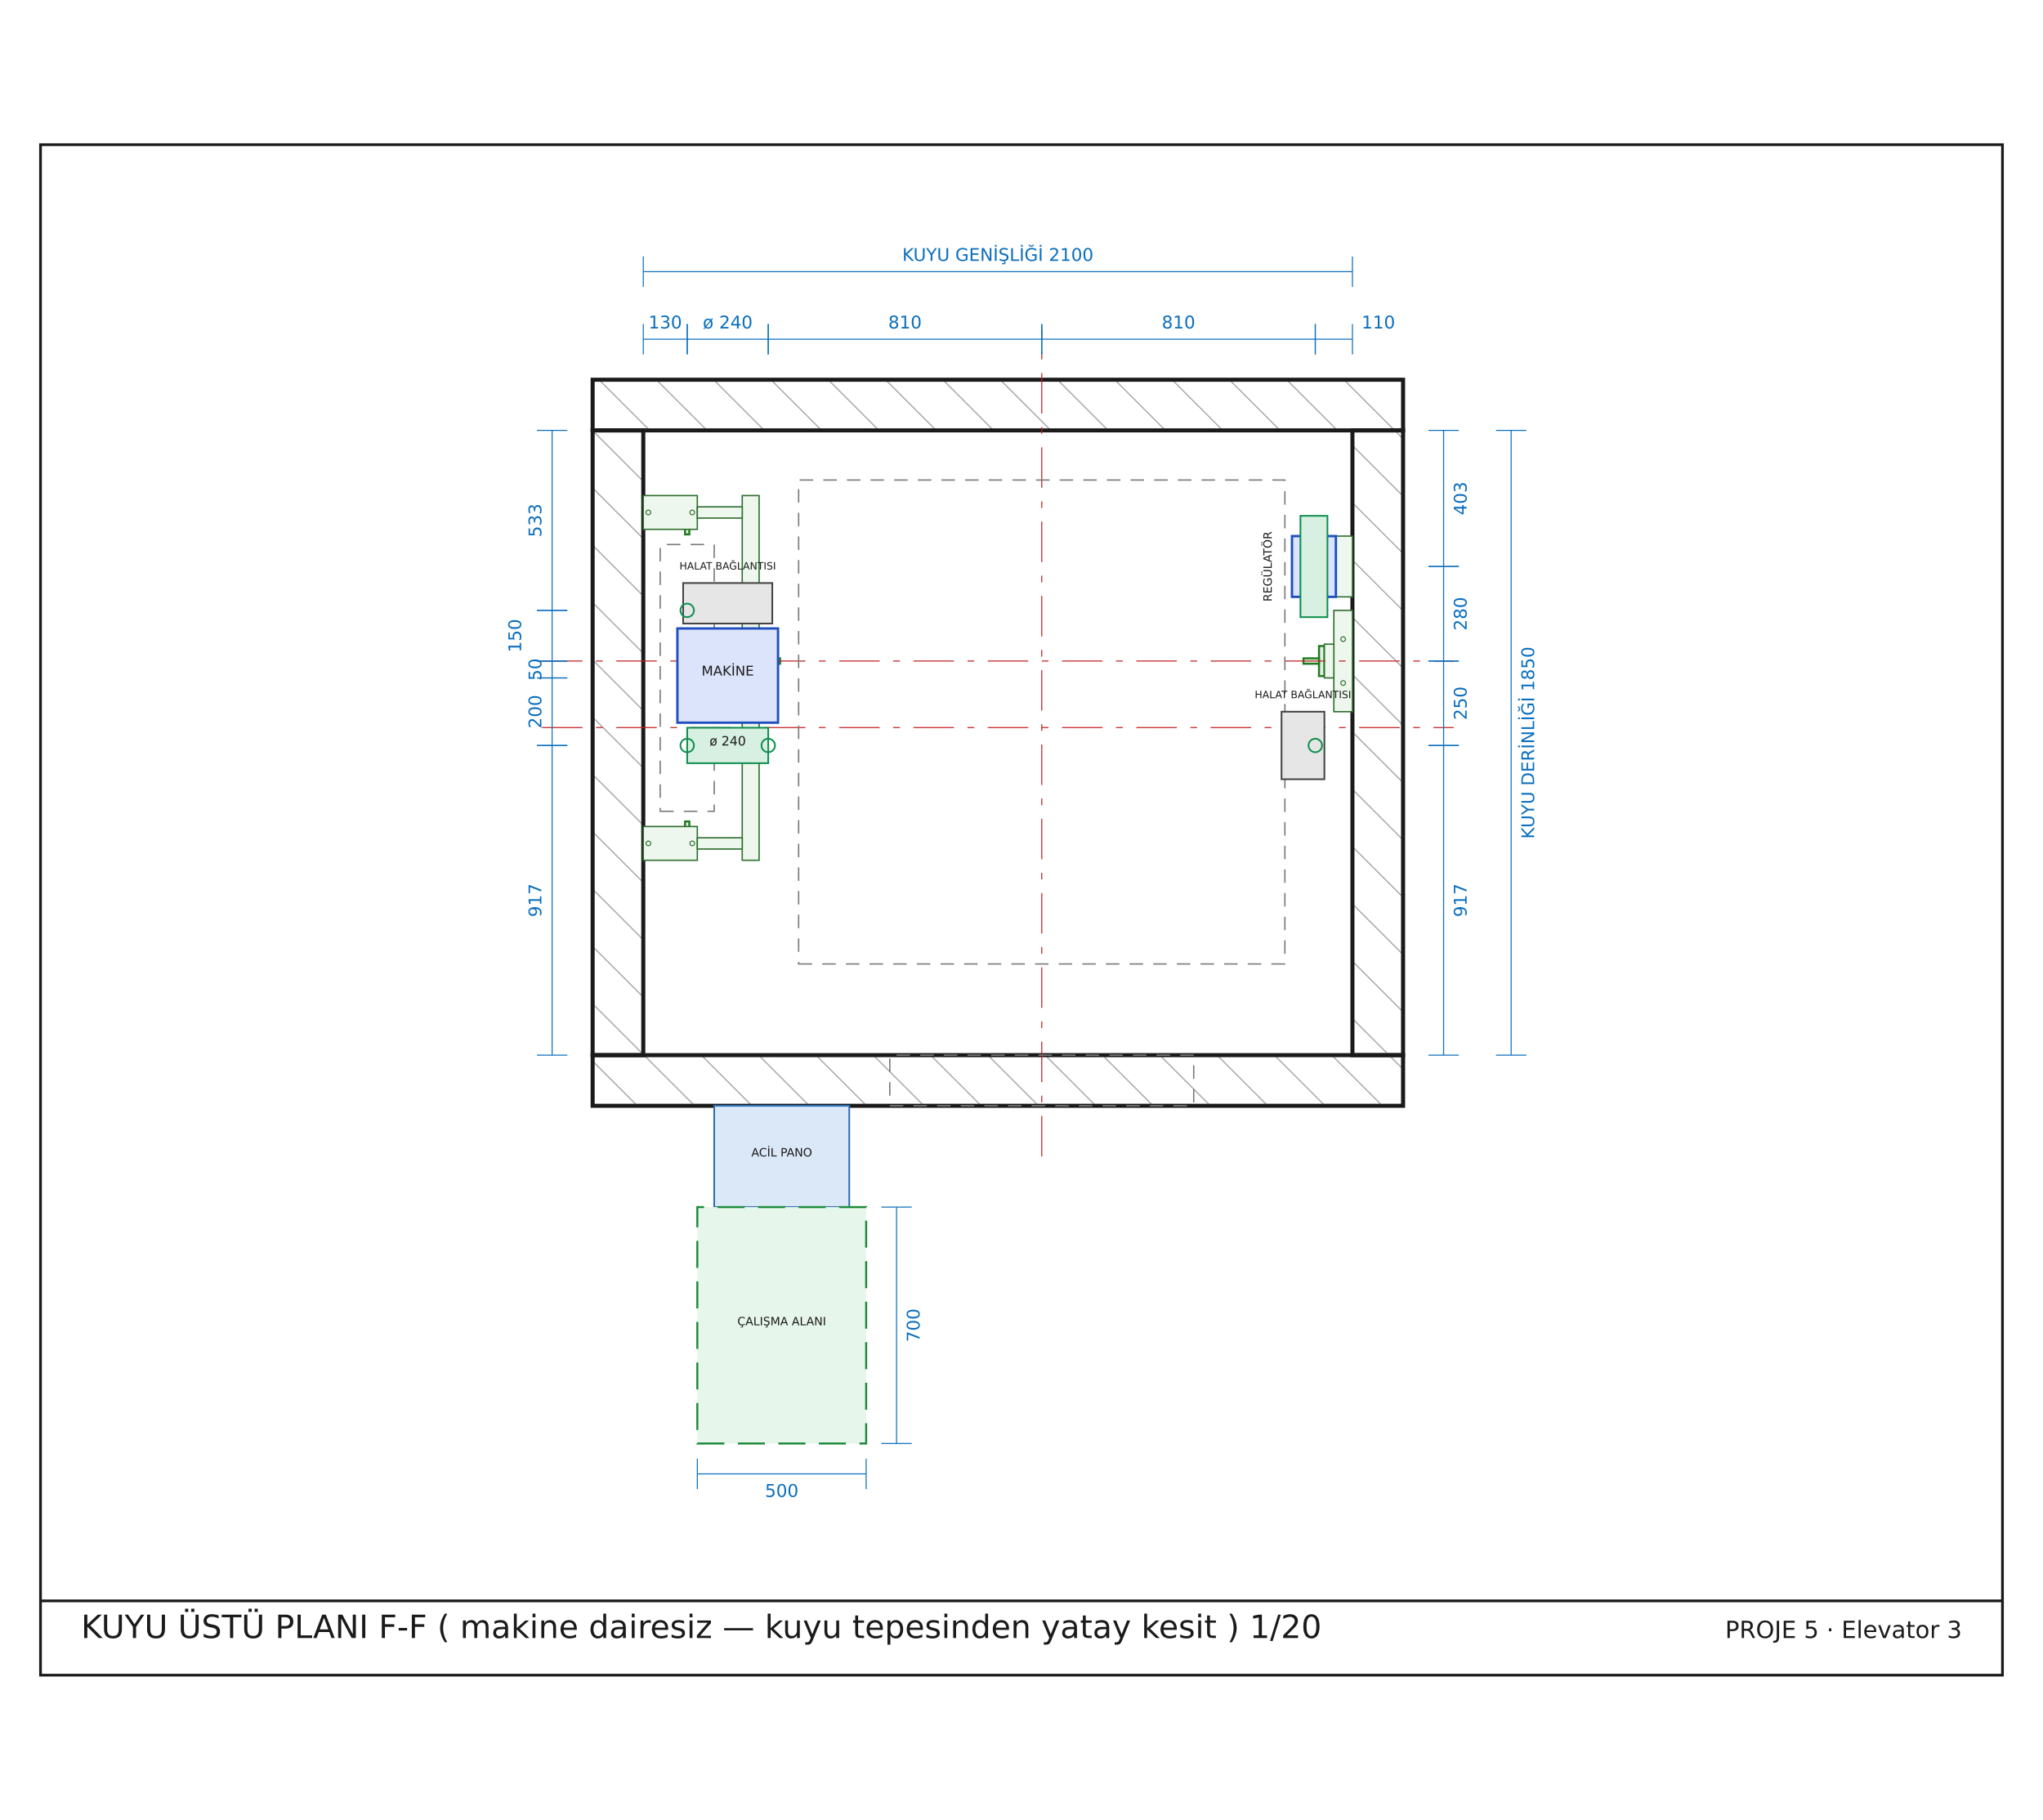
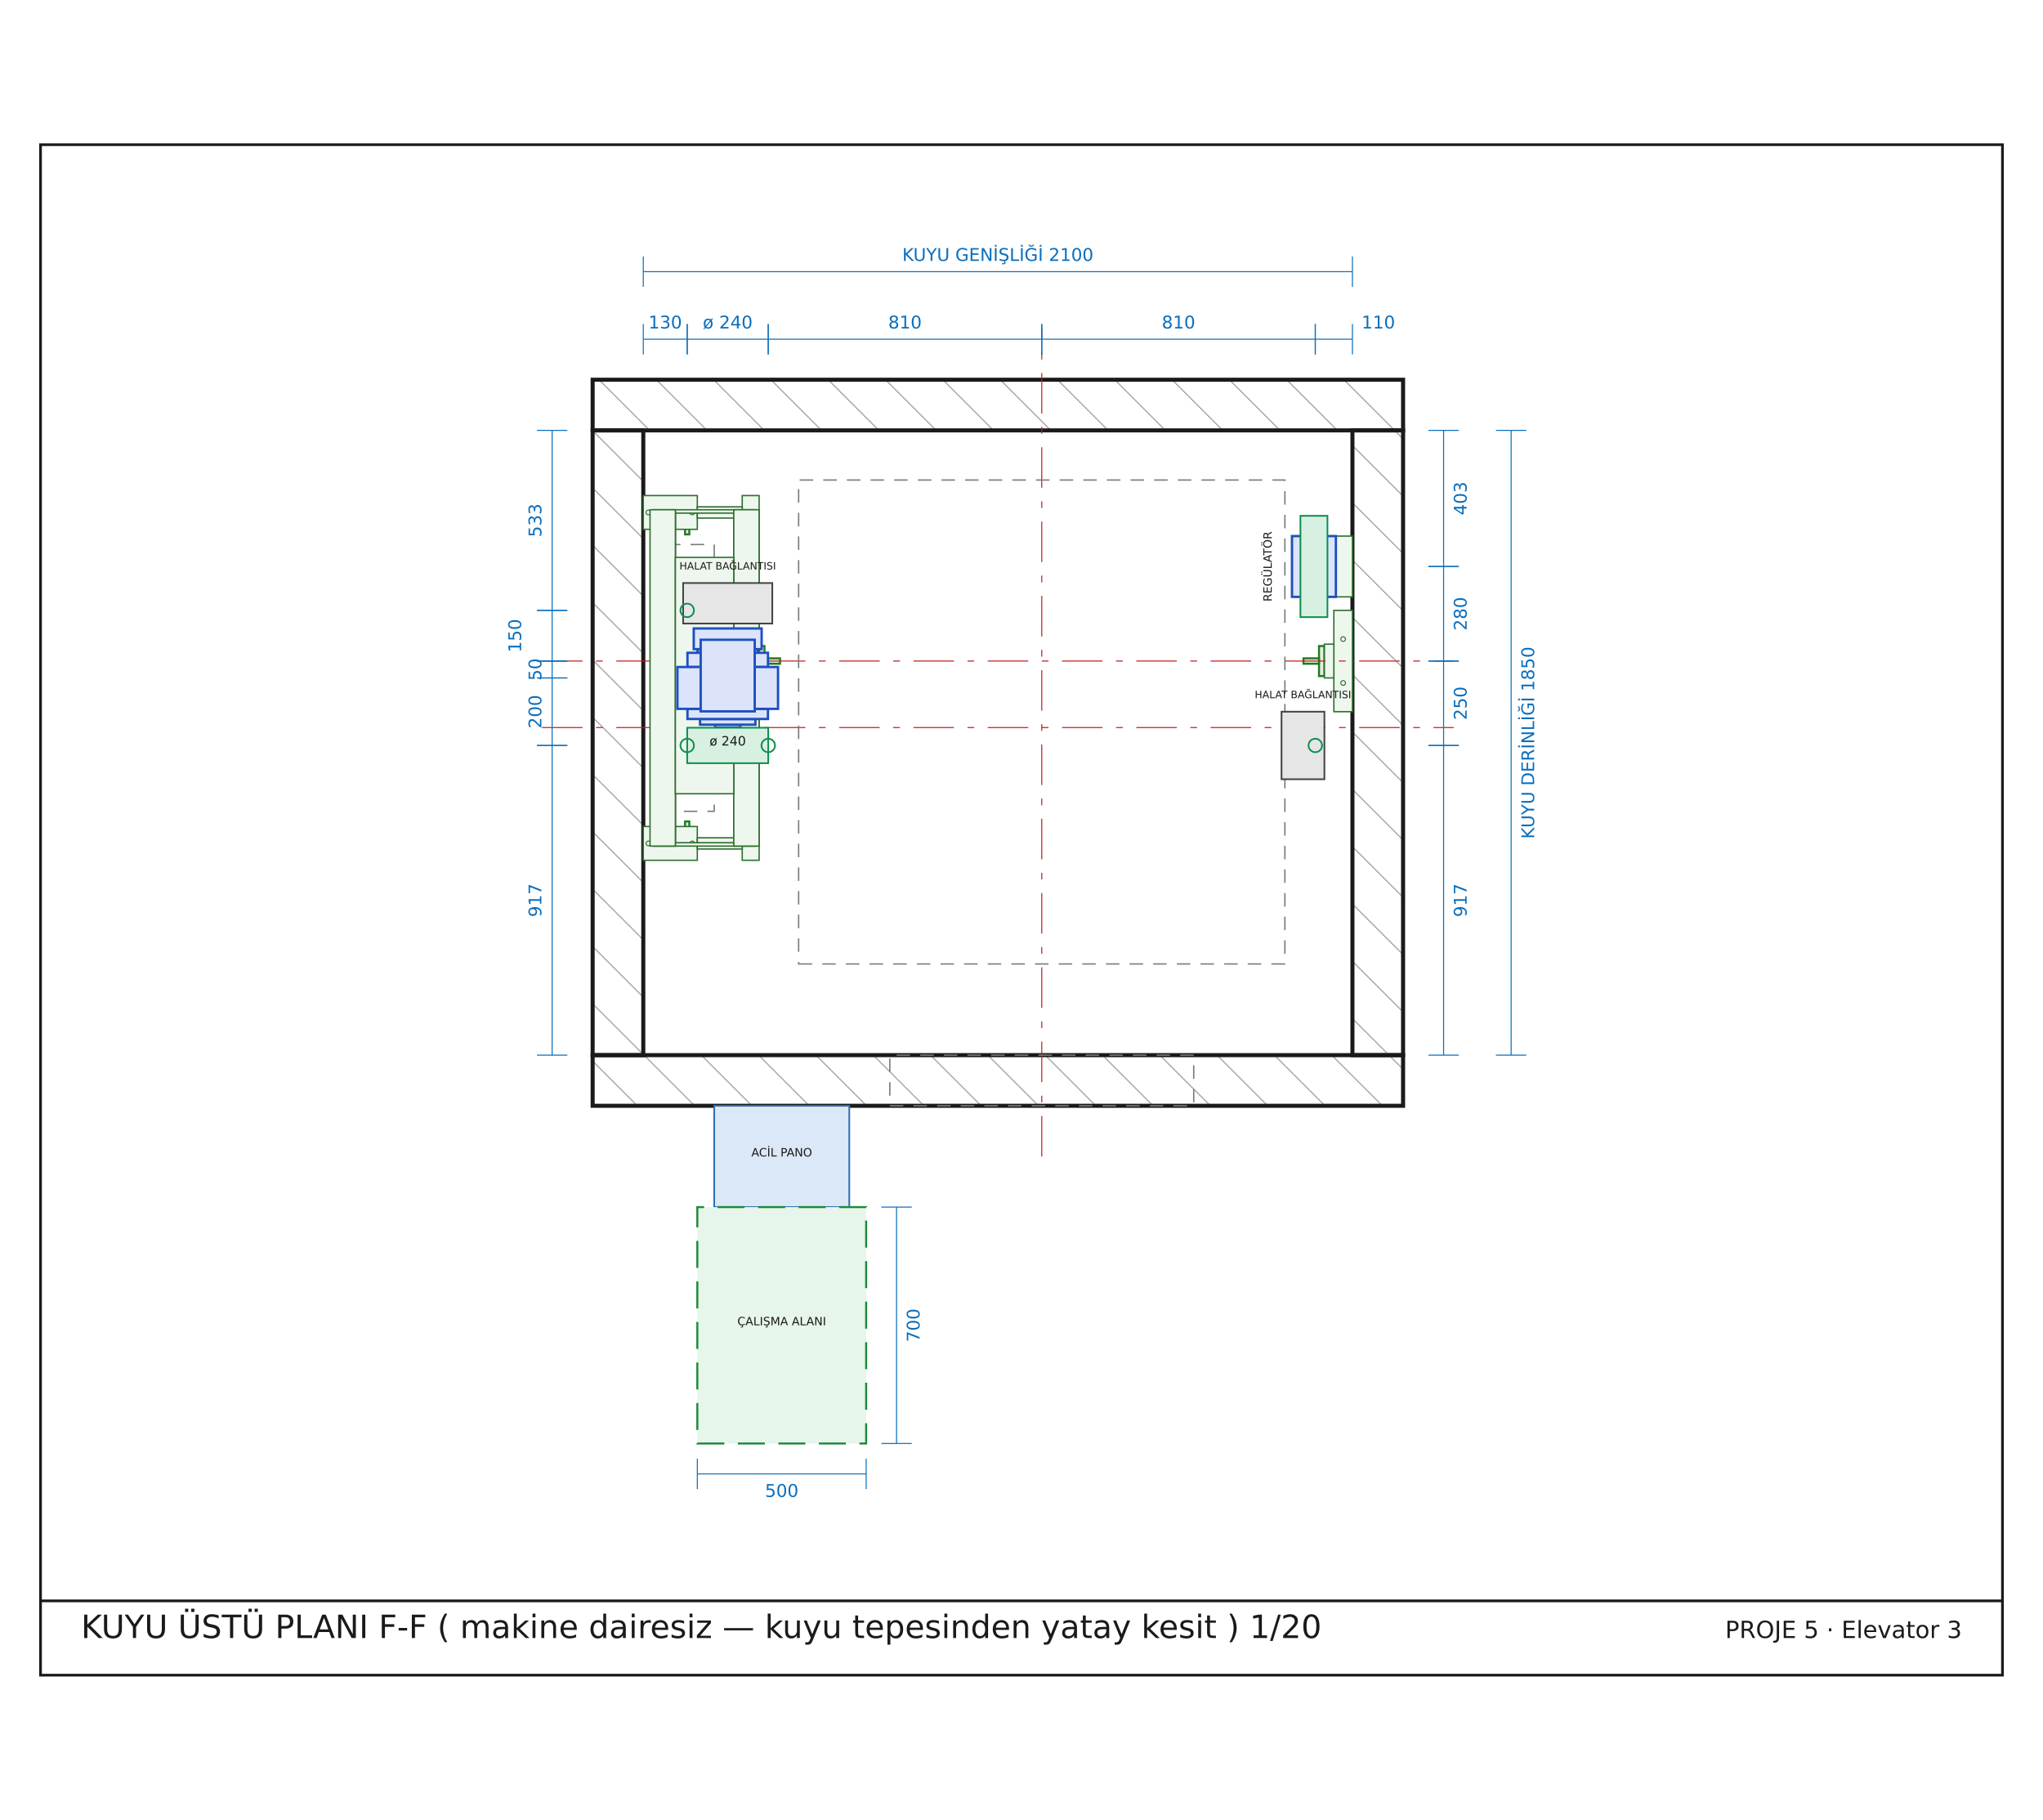
<svg xmlns="http://www.w3.org/2000/svg" viewBox="-1905 -3116 6050 5372" width="302mm" height="269mm">
  <defs>
    <pattern id="tarama" width="120" height="120" patternUnits="userSpaceOnUse" patternTransform="rotate(45)">
      <line x1="0" y1="0" x2="0" y2="120" stroke="#9a9a9a" stroke-width="6" />
    </pattern>
    <pattern id="tugla" width="240" height="120" patternUnits="userSpaceOnUse">
      <rect width="240" height="120" fill="#fdf3ee" />
      <path d="M0 0 H240 M0 60 H240 M120 0 V60 M0 60 V120 M240 60 V120" stroke="#c08a6a" stroke-width="5" fill="none" />
    </pattern>
  </defs>
  <rect x="-100000" y="-100000" width="200000" height="200000" fill="#ffffff" />
  <g transform="scale(1,-1)">
    <rect x="-150.0" y="-150.0" width="2400.0" height="150.0" fill="url(#tarama)" stroke="none" />
    <rect x="-150.0" y="-150.0" width="2400.0" height="150.0" fill="none" stroke="#1a1a1a" stroke-width="12" />
    <rect x="-150.0" y="1850.0" width="2400.0" height="150.0" fill="url(#tarama)" stroke="none" />
    <rect x="-150.0" y="1850.0" width="2400.0" height="150.0" fill="none" stroke="#1a1a1a" stroke-width="12" />
    <rect x="-150.0" y="0.0" width="150.0" height="1850.0" fill="url(#tarama)" stroke="none" />
    <rect x="-150.0" y="0.0" width="150.0" height="1850.0" fill="none" stroke="#1a1a1a" stroke-width="12" />
    <rect x="2100.0" y="0.0" width="150.0" height="1850.0" fill="url(#tarama)" stroke="none" />
    <rect x="2100.0" y="0.0" width="150.0" height="1850.0" fill="none" stroke="#1a1a1a" stroke-width="12" />
    <rect x="0.0" y="0.0" width="2100.0" height="1850.0" fill="none" stroke="#1a1a1a" stroke-width="6" />
    <line x1="1180.0" y1="-300.0" x2="1180.0" y2="2150.0" stroke="#c01c1c" stroke-width="3" stroke-dasharray="120 40 20 40" />
    <line x1="-300.0" y1="970.0" x2="2400.0" y2="970.0" stroke="#c01c1c" stroke-width="3" stroke-dasharray="120 40 20 40" />
    <rect x="343.0" y="1122.5" width="16.0" height="89.0" fill="#dff0df" stroke="#1f7a1f" stroke-width="6" />
    <rect x="359.0" y="1159.0" width="46.0" height="16.0" fill="#dff0df" stroke="#1f7a1f" stroke-width="6" />
    <rect x="293.0" y="577.0" width="50.0" height="1080.0" fill="#eef7ee" stroke="#2f6f2f" stroke-width="4" />
    <rect x="2001.0" y="1122.5" width="16.0" height="89.0" fill="#dff0df" stroke="#1f7a1f" stroke-width="6" />
    <rect x="1955.0" y="1159.0" width="46.0" height="16.0" fill="#dff0df" stroke="#1f7a1f" stroke-width="6" />
    <rect x="2045.0" y="1017.0" width="55.0" height="300.0" fill="#eef7ee" stroke="#2f6f2f" stroke-width="4" />
    <circle cx="2072.5" cy="1102.0" r="7.0" fill="none" stroke="#2f6f2f" stroke-width="3" />
    <circle cx="2072.5" cy="1232.0" r="7.0" fill="none" stroke="#2f6f2f" stroke-width="3" />
    <rect x="2017.0" y="1117.0" width="28.0" height="100.0" fill="#eef7ee" stroke="#2f6f2f" stroke-width="4" />
    <line x1="-300.0" y1="1167.0" x2="2400.0" y2="1167.0" stroke="#c01c1c" stroke-width="3" stroke-dasharray="120 40 20 40" />
    <rect x="95.0" y="1594.4" width="70.0" height="12.6" fill="#dff0df" stroke="#1f7a1f" stroke-width="6" />
    <rect x="123.7" y="1542.0" width="12.6" height="52.4" fill="#dff0df" stroke="#1f7a1f" stroke-width="6" />
    <rect x="0.0" y="1557.0" width="160.0" height="100.0" fill="#eef7ee" stroke="#2f6f2f" stroke-width="4" />
    <circle cx="15.0" cy="1607.0" r="7.0" fill="none" stroke="#2f6f2f" stroke-width="3" />
    <circle cx="145.0" cy="1607.0" r="7.0" fill="none" stroke="#2f6f2f" stroke-width="3" />
    <rect x="160.0" y="1590.3" width="133.0" height="33.3" fill="#eef7ee" stroke="#2f6f2f" stroke-width="4" />
    <rect x="95.0" y="627.0" width="70.0" height="12.6" fill="#dff0df" stroke="#1f7a1f" stroke-width="6" />
    <rect x="123.7" y="639.6" width="12.6" height="52.4" fill="#dff0df" stroke="#1f7a1f" stroke-width="6" />
    <rect x="0.0" y="577.0" width="160.0" height="100.0" fill="#eef7ee" stroke="#2f6f2f" stroke-width="4" />
    <circle cx="15.0" cy="627.0" r="7.0" fill="none" stroke="#2f6f2f" stroke-width="3" />
    <circle cx="145.0" cy="627.0" r="7.0" fill="none" stroke="#2f6f2f" stroke-width="3" />
    <rect x="160.0" y="610.3" width="133.0" height="33.3" fill="#eef7ee" stroke="#2f6f2f" stroke-width="4" />
    <rect x="460.0" y="270.0" width="1440.0" height="1433.0" fill="none" stroke="#7a7a7a" stroke-width="4" stroke-dasharray="40 30" />
    <rect x="50.0" y="722.0" width="160.0" height="790.0" fill="none" stroke="#7a7a7a" stroke-width="4" stroke-dasharray="40 30" />
    <rect x="730.0" y="-150.0" width="900.0" height="150.0" fill="none" stroke="#7a7a7a" stroke-width="4" stroke-dasharray="40 30" />
-     <rect x="101.0" y="984.5" width="298.0" height="279.0" fill="#dbe4fa" stroke="#1f4fbf" stroke-width="7" />
+     <line x1="28.5" y1="619.0" x2="95.0" y2="619.0" stroke="#2f6f2f" stroke-width="4" />
+     <line x1="28.5" y1="1615.0" x2="95.0" y2="1615.0" stroke="#2f6f2f" stroke-width="4" />
+     <line x1="95.0" y1="619.0" x2="95.0" y2="1615.0" stroke="#2f6f2f" stroke-width="4" />
+     <line x1="334.5" y1="619.0" x2="268.0" y2="619.0" stroke="#2f6f2f" stroke-width="4" />
+     <line x1="334.5" y1="1615.0" x2="268.0" y2="1615.0" stroke="#2f6f2f" stroke-width="4" />
+     <line x1="268.0" y1="619.0" x2="268.0" y2="1615.0" stroke="#2f6f2f" stroke-width="4" />
+     <line x1="95.0" y1="619.0" x2="28.5" y2="619.0" stroke="#2f6f2f" stroke-width="4" />
+     <line x1="95.0" y1="1615.0" x2="28.5" y2="1615.0" stroke="#2f6f2f" stroke-width="4" />
+     <line x1="95.0" y1="619.0" x2="95.0" y2="1615.0" stroke="#2f6f2f" stroke-width="4" />
+     <line x1="268.0" y1="619.0" x2="334.5" y2="619.0" stroke="#2f6f2f" stroke-width="4" />
+     <line x1="268.0" y1="1615.0" x2="334.5" y2="1615.0" stroke="#2f6f2f" stroke-width="4" />
+     <line x1="268.0" y1="619.0" x2="268.0" y2="1615.0" stroke="#2f6f2f" stroke-width="4" />
+     <rect x="95.0" y="619.0" width="173.0" height="10.0" fill="#eef7ee" stroke="#2f6f2f" stroke-width="4" />
+     <rect x="95.0" y="1605.0" width="173.0" height="10.0" fill="#eef7ee" stroke="#2f6f2f" stroke-width="4" />
+     <rect x="20.0" y="619.0" width="75.0" height="996.0" fill="#eef7ee" stroke="#2f6f2f" stroke-width="4" />
+     <rect x="268.0" y="619.0" width="75.0" height="996.0" fill="#eef7ee" stroke="#2f6f2f" stroke-width="4" />
+     <rect x="95.0" y="774.0" width="173.0" height="700.0" fill="#eef7ee" stroke="#2f6f2f" stroke-width="4" />
+     <rect x="212.8" y="969.5" width="74.5" height="9.0" fill="#dbe4fa" stroke="#1f4fbf" stroke-width="7" />
+     <rect x="168.1" y="978.5" width="163.9" height="16.8" fill="#dbe4fa" stroke="#1f4fbf" stroke-width="7" />
+     <rect x="160.6" y="1191.4" width="178.8" height="10.8" fill="#dbe4fa" stroke="#1f4fbf" stroke-width="7" />
+     <rect x="149.4" y="1202.2" width="201.1" height="61.3" fill="#dbe4fa" stroke="#1f4fbf" stroke-width="7" />
+     <rect x="130.8" y="995.4" width="238.4" height="30.1" fill="#dbe4fa" stroke="#1f4fbf" stroke-width="7" />
+     <rect x="130.8" y="1149.3" width="238.4" height="42.1" fill="#dbe4fa" stroke="#1f4fbf" stroke-width="7" />
    <rect x="130.0" y="864.5" width="240.0" height="105.0" fill="#d8f0e2" stroke="#0f8f4f" stroke-width="5" />
-     <g transform="translate(250.0,1124.0) scale(1,-1) rotate(-0.0)">
-       <text x="0" y="0" font-family="DejaVu Sans, Arial" font-size="40" fill="#1a1a1a" text-anchor="middle">MAKİNE</text>
-     </g>
+     <rect x="101.0" y="1025.4" width="298.0" height="123.9" fill="#dbe4fa" stroke="#1f4fbf" stroke-width="7" />
+     <rect x="170.0" y="1018.0" width="160.0" height="212.0" fill="#dbe4fa" stroke="#1f4fbf" stroke-width="7" />
    <g transform="translate(250.0,917.0) scale(1,-1) rotate(-0.0)">
      <text x="0" y="0" font-family="DejaVu Sans, Arial" font-size="38" fill="#1a1a1a" text-anchor="middle">ø 240</text>
    </g>
    <rect x="118.0" y="1278.0" width="264.0" height="120.0" fill="#e6e6e6" stroke="#444444" stroke-width="5" />
    <rect x="1890.0" y="817.0" width="127.0" height="200.0" fill="#e6e6e6" stroke="#444444" stroke-width="5" />
    <g transform="translate(250.0,1438.0) scale(1,-1) rotate(-0.0)">
      <text x="0" y="0" font-family="DejaVu Sans, Arial" font-size="30" fill="#1a1a1a" text-anchor="middle">HALAT BAĞLANTISI</text>
    </g>
    <g transform="translate(1953.5,1057.0) scale(1,-1) rotate(-0.0)">
      <text x="0" y="0" font-family="DejaVu Sans, Arial" font-size="30" fill="#1a1a1a" text-anchor="middle">HALAT BAĞLANTISI</text>
    </g>
    <circle cx="370.0" cy="917.0" r="20.0" fill="none" stroke="#0f8f4f" stroke-width="5" />
    <circle cx="1990.0" cy="917.0" r="20.0" fill="none" stroke="#0f8f4f" stroke-width="5" />
    <circle cx="130.0" cy="917.0" r="20.0" fill="none" stroke="#0f8f4f" stroke-width="5" />
    <circle cx="130.0" cy="1317.0" r="20.0" fill="none" stroke="#0f8f4f" stroke-width="5" />
    <rect x="2051.0" y="1357.0" width="49.0" height="180.0" fill="#eef7ee" stroke="#2f6f2f" stroke-width="4" />
    <rect x="1921.0" y="1357.0" width="130.0" height="180.0" fill="#dbe4fa" stroke="#1f4fbf" stroke-width="7" />
    <rect x="1946.0" y="1297.0" width="80.0" height="300.0" fill="#d8f0e2" stroke="#0f8f4f" stroke-width="5" />
    <g transform="translate(1861.0,1447.0) scale(1,-1) rotate(-90.0)">
      <text x="0" y="0" font-family="DejaVu Sans, Arial" font-size="34" fill="#1a1a1a" text-anchor="middle">REGÜLATÖR</text>
    </g>
    <rect x="210.0" y="-450.0" width="400.0" height="300.0" fill="#dbe8f7" stroke="#2f6fb5" stroke-width="5" />
    <rect x="160.0" y="-1150.0" width="500.0" height="700.0" fill="#e6f6ea" stroke="#1d8a3a" stroke-width="6" stroke-dasharray="80 40" />
    <g transform="translate(410.0,-300.0) scale(1,-1) rotate(-0.0)">
      <text x="0" y="0" font-family="DejaVu Sans, Arial" font-size="34" fill="#1a1a1a" text-anchor="middle">ACİL PANO</text>
    </g>
    <g transform="translate(410.0,-800.0) scale(1,-1) rotate(-0.0)">
      <text x="0" y="0" font-family="DejaVu Sans, Arial" font-size="34" fill="#1a1a1a" text-anchor="middle">ÇALIŞMA ALANI</text>
    </g>
    <line x1="0.0" y1="2120.0" x2="130.0" y2="2120.0" stroke="#0a6ebd" stroke-width="3" />
    <line x1="0.0" y1="2075.0" x2="0.0" y2="2165.0" stroke="#0a6ebd" stroke-width="3" />
    <line x1="130.0" y1="2075.0" x2="130.0" y2="2165.0" stroke="#0a6ebd" stroke-width="3" />
    <g transform="translate(65.0,2151.8) scale(1,-1) rotate(-0.0)">
      <text x="0" y="0" font-family="DejaVu Sans, Arial" font-size="52" fill="#0a6ebd" text-anchor="middle">130</text>
    </g>
    <line x1="130.0" y1="2120.0" x2="370.0" y2="2120.0" stroke="#0a6ebd" stroke-width="3" />
    <line x1="130.0" y1="2075.0" x2="130.0" y2="2165.0" stroke="#0a6ebd" stroke-width="3" />
    <line x1="370.0" y1="2075.0" x2="370.0" y2="2165.0" stroke="#0a6ebd" stroke-width="3" />
    <g transform="translate(250.0,2151.8) scale(1,-1) rotate(-0.0)">
      <text x="0" y="0" font-family="DejaVu Sans, Arial" font-size="52" fill="#0a6ebd" text-anchor="middle">ø 240</text>
    </g>
    <line x1="370.0" y1="2120.0" x2="1180.0" y2="2120.0" stroke="#0a6ebd" stroke-width="3" />
    <line x1="370.0" y1="2075.0" x2="370.0" y2="2165.0" stroke="#0a6ebd" stroke-width="3" />
    <line x1="1180.0" y1="2075.0" x2="1180.0" y2="2165.0" stroke="#0a6ebd" stroke-width="3" />
    <g transform="translate(775.0,2151.8) scale(1,-1) rotate(-0.0)">
      <text x="0" y="0" font-family="DejaVu Sans, Arial" font-size="52" fill="#0a6ebd" text-anchor="middle">810</text>
    </g>
    <line x1="1180.0" y1="2120.0" x2="1990.0" y2="2120.0" stroke="#0a6ebd" stroke-width="3" />
    <line x1="1180.0" y1="2075.0" x2="1180.0" y2="2165.0" stroke="#0a6ebd" stroke-width="3" />
    <line x1="1990.0" y1="2075.0" x2="1990.0" y2="2165.0" stroke="#0a6ebd" stroke-width="3" />
    <g transform="translate(1585.0,2151.8) scale(1,-1) rotate(-0.0)">
      <text x="0" y="0" font-family="DejaVu Sans, Arial" font-size="52" fill="#0a6ebd" text-anchor="middle">810</text>
    </g>
    <line x1="1990.0" y1="2120.0" x2="2100.0" y2="2120.0" stroke="#0a6ebd" stroke-width="3" />
    <line x1="1990.0" y1="2075.0" x2="1990.0" y2="2165.0" stroke="#0a6ebd" stroke-width="3" />
    <line x1="2100.0" y1="2075.0" x2="2100.0" y2="2165.0" stroke="#0a6ebd" stroke-width="3" />
    <g transform="translate(2176.8,2151.8) scale(1,-1) rotate(-0.0)">
      <text x="0" y="0" font-family="DejaVu Sans, Arial" font-size="52" fill="#0a6ebd" text-anchor="middle">110</text>
    </g>
    <line x1="0.0" y1="2320.0" x2="2100.0" y2="2320.0" stroke="#0a6ebd" stroke-width="3" />
    <line x1="0.0" y1="2275.0" x2="0.0" y2="2365.0" stroke="#0a6ebd" stroke-width="3" />
    <line x1="2100.0" y1="2275.0" x2="2100.0" y2="2365.0" stroke="#0a6ebd" stroke-width="3" />
    <g transform="translate(1050.0,2351.8) scale(1,-1) rotate(-0.0)">
      <text x="0" y="0" font-family="DejaVu Sans, Arial" font-size="52" fill="#0a6ebd" text-anchor="middle">KUYU GENİŞLİĞİ 2100</text>
    </g>
    <line x1="2370.0" y1="0.0" x2="2370.0" y2="917.0" stroke="#0a6ebd" stroke-width="3" />
    <line x1="2325.0" y1="0.0" x2="2415.0" y2="0.0" stroke="#0a6ebd" stroke-width="3" />
    <line x1="2325.0" y1="917.0" x2="2415.0" y2="917.0" stroke="#0a6ebd" stroke-width="3" />
    <g transform="translate(2438.2,458.5) scale(1,-1) rotate(-90.0)">
      <text x="0" y="0" font-family="DejaVu Sans, Arial" font-size="52" fill="#0a6ebd" text-anchor="middle">917</text>
    </g>
    <line x1="2370.0" y1="917.0" x2="2370.0" y2="1167.0" stroke="#0a6ebd" stroke-width="3" />
    <line x1="2325.0" y1="917.0" x2="2415.0" y2="917.0" stroke="#0a6ebd" stroke-width="3" />
    <line x1="2325.0" y1="1167.0" x2="2415.0" y2="1167.0" stroke="#0a6ebd" stroke-width="3" />
    <g transform="translate(2438.2,1042.0) scale(1,-1) rotate(-90.0)">
      <text x="0" y="0" font-family="DejaVu Sans, Arial" font-size="52" fill="#0a6ebd" text-anchor="middle">250</text>
    </g>
    <line x1="2370.0" y1="1167.0" x2="2370.0" y2="1447.0" stroke="#0a6ebd" stroke-width="3" />
    <line x1="2325.0" y1="1167.0" x2="2415.0" y2="1167.0" stroke="#0a6ebd" stroke-width="3" />
    <line x1="2325.0" y1="1447.0" x2="2415.0" y2="1447.0" stroke="#0a6ebd" stroke-width="3" />
    <g transform="translate(2438.2,1307.0) scale(1,-1) rotate(-90.0)">
      <text x="0" y="0" font-family="DejaVu Sans, Arial" font-size="52" fill="#0a6ebd" text-anchor="middle">280</text>
    </g>
    <line x1="2370.0" y1="1447.0" x2="2370.0" y2="1850.0" stroke="#0a6ebd" stroke-width="3" />
    <line x1="2325.0" y1="1447.0" x2="2415.0" y2="1447.0" stroke="#0a6ebd" stroke-width="3" />
    <line x1="2325.0" y1="1850.0" x2="2415.0" y2="1850.0" stroke="#0a6ebd" stroke-width="3" />
    <g transform="translate(2438.2,1648.5) scale(1,-1) rotate(-90.0)">
      <text x="0" y="0" font-family="DejaVu Sans, Arial" font-size="52" fill="#0a6ebd" text-anchor="middle">403</text>
    </g>
    <line x1="2570.0" y1="0.0" x2="2570.0" y2="1850.0" stroke="#0a6ebd" stroke-width="3" />
    <line x1="2525.0" y1="0.0" x2="2615.0" y2="0.0" stroke="#0a6ebd" stroke-width="3" />
    <line x1="2525.0" y1="1850.0" x2="2615.0" y2="1850.0" stroke="#0a6ebd" stroke-width="3" />
    <g transform="translate(2638.2,925.0) scale(1,-1) rotate(-90.0)">
      <text x="0" y="0" font-family="DejaVu Sans, Arial" font-size="52" fill="#0a6ebd" text-anchor="middle">KUYU DERİNLİĞİ 1850</text>
    </g>
    <line x1="-270.0" y1="0.0" x2="-270.0" y2="917.0" stroke="#0a6ebd" stroke-width="3" />
    <line x1="-315.0" y1="0.0" x2="-225.0" y2="0.0" stroke="#0a6ebd" stroke-width="3" />
    <line x1="-315.0" y1="917.0" x2="-225.0" y2="917.0" stroke="#0a6ebd" stroke-width="3" />
    <g transform="translate(-301.8,458.5) scale(1,-1) rotate(-90.0)">
      <text x="0" y="0" font-family="DejaVu Sans, Arial" font-size="52" fill="#0a6ebd" text-anchor="middle">917</text>
    </g>
    <line x1="-270.0" y1="917.0" x2="-270.0" y2="1117.0" stroke="#0a6ebd" stroke-width="3" />
    <line x1="-315.0" y1="917.0" x2="-225.0" y2="917.0" stroke="#0a6ebd" stroke-width="3" />
    <line x1="-315.0" y1="1117.0" x2="-225.0" y2="1117.0" stroke="#0a6ebd" stroke-width="3" />
    <g transform="translate(-301.8,1017.0) scale(1,-1) rotate(-90.0)">
      <text x="0" y="0" font-family="DejaVu Sans, Arial" font-size="52" fill="#0a6ebd" text-anchor="middle">200</text>
    </g>
    <line x1="-270.0" y1="1117.0" x2="-270.0" y2="1167.0" stroke="#0a6ebd" stroke-width="3" />
    <line x1="-315.0" y1="1117.0" x2="-225.0" y2="1117.0" stroke="#0a6ebd" stroke-width="3" />
    <line x1="-315.0" y1="1167.0" x2="-225.0" y2="1167.0" stroke="#0a6ebd" stroke-width="3" />
    <g transform="translate(-301.8,1142.0) scale(1,-1) rotate(-90.0)">
      <text x="0" y="0" font-family="DejaVu Sans, Arial" font-size="52" fill="#0a6ebd" text-anchor="middle">50</text>
    </g>
    <line x1="-270.0" y1="1167.0" x2="-270.0" y2="1317.0" stroke="#0a6ebd" stroke-width="3" />
    <line x1="-315.0" y1="1167.0" x2="-225.0" y2="1167.0" stroke="#0a6ebd" stroke-width="3" />
    <line x1="-315.0" y1="1317.0" x2="-225.0" y2="1317.0" stroke="#0a6ebd" stroke-width="3" />
    <g transform="translate(-361.8,1242.0) scale(1,-1) rotate(-90.0)">
      <text x="0" y="0" font-family="DejaVu Sans, Arial" font-size="52" fill="#0a6ebd" text-anchor="middle">150</text>
    </g>
    <line x1="-270.0" y1="1317.0" x2="-270.0" y2="1850.0" stroke="#0a6ebd" stroke-width="3" />
    <line x1="-315.0" y1="1317.0" x2="-225.0" y2="1317.0" stroke="#0a6ebd" stroke-width="3" />
    <line x1="-315.0" y1="1850.0" x2="-225.0" y2="1850.0" stroke="#0a6ebd" stroke-width="3" />
    <g transform="translate(-301.8,1583.5) scale(1,-1) rotate(-90.0)">
      <text x="0" y="0" font-family="DejaVu Sans, Arial" font-size="52" fill="#0a6ebd" text-anchor="middle">533</text>
    </g>
    <line x1="160.0" y1="-1240.0" x2="660.0" y2="-1240.0" stroke="#0a6ebd" stroke-width="3" />
    <line x1="160.0" y1="-1285.0" x2="160.0" y2="-1195.0" stroke="#0a6ebd" stroke-width="3" />
    <line x1="660.0" y1="-1285.0" x2="660.0" y2="-1195.0" stroke="#0a6ebd" stroke-width="3" />
    <g transform="translate(410.0,-1308.2) scale(1,-1) rotate(-0.0)">
      <text x="0" y="0" font-family="DejaVu Sans, Arial" font-size="52" fill="#0a6ebd" text-anchor="middle">500</text>
    </g>
    <line x1="750.0" y1="-1150.0" x2="750.0" y2="-450.0" stroke="#0a6ebd" stroke-width="3" />
    <line x1="705.0" y1="-1150.0" x2="795.0" y2="-1150.0" stroke="#0a6ebd" stroke-width="3" />
    <line x1="705.0" y1="-450.0" x2="795.0" y2="-450.0" stroke="#0a6ebd" stroke-width="3" />
    <g transform="translate(818.2,-800.0) scale(1,-1) rotate(-90.0)">
      <text x="0" y="0" font-family="DejaVu Sans, Arial" font-size="52" fill="#0a6ebd" text-anchor="middle">700</text>
    </g>
    <rect x="-1785.0" y="-1836.0" width="5810.0" height="4532.0" fill="none" stroke="#1a1a1a" stroke-width="8" />
    <line x1="-1785.0" y1="-1616.0" x2="4025.0" y2="-1616.0" stroke="#1a1a1a" stroke-width="8" />
    <g transform="translate(-1665.0,-1726.0) scale(1,-1) rotate(-0.0)">
      <text x="0" y="0" font-family="DejaVu Sans, Arial" font-size="95" fill="#1a1a1a" text-anchor="start">KUYU ÜSTÜ PLANI  F-F  ( makine dairesiz — kuyu tepesinden yatay kesit )   1/20</text>
    </g>
    <g transform="translate(3905.0,-1726.0) scale(1,-1) rotate(-0.0)">
      <text x="0" y="0" font-family="DejaVu Sans, Arial" font-size="70" fill="#1a1a1a" text-anchor="end">PROJE 5  ·  Elevator 3</text>
    </g>
  </g>
</svg>
